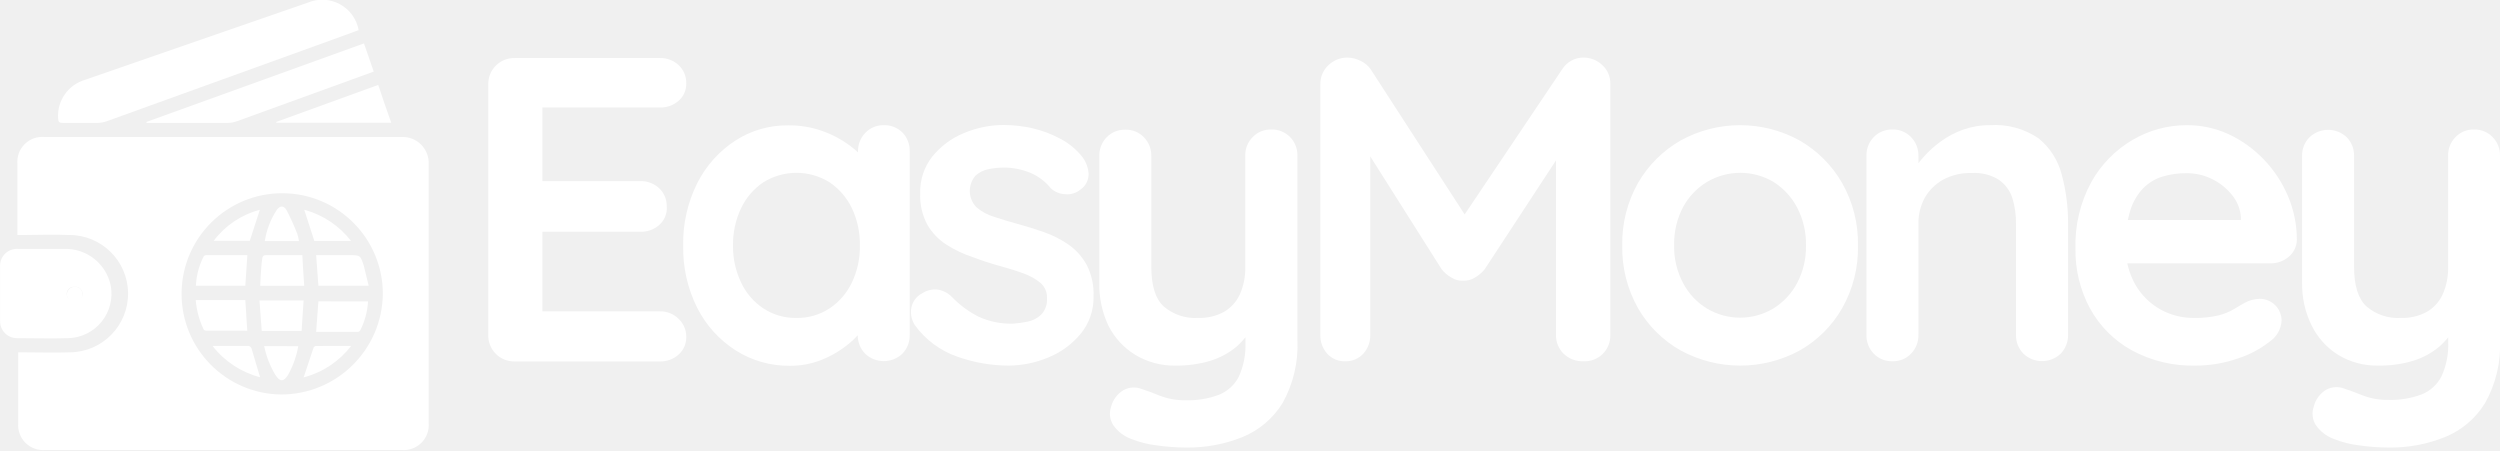
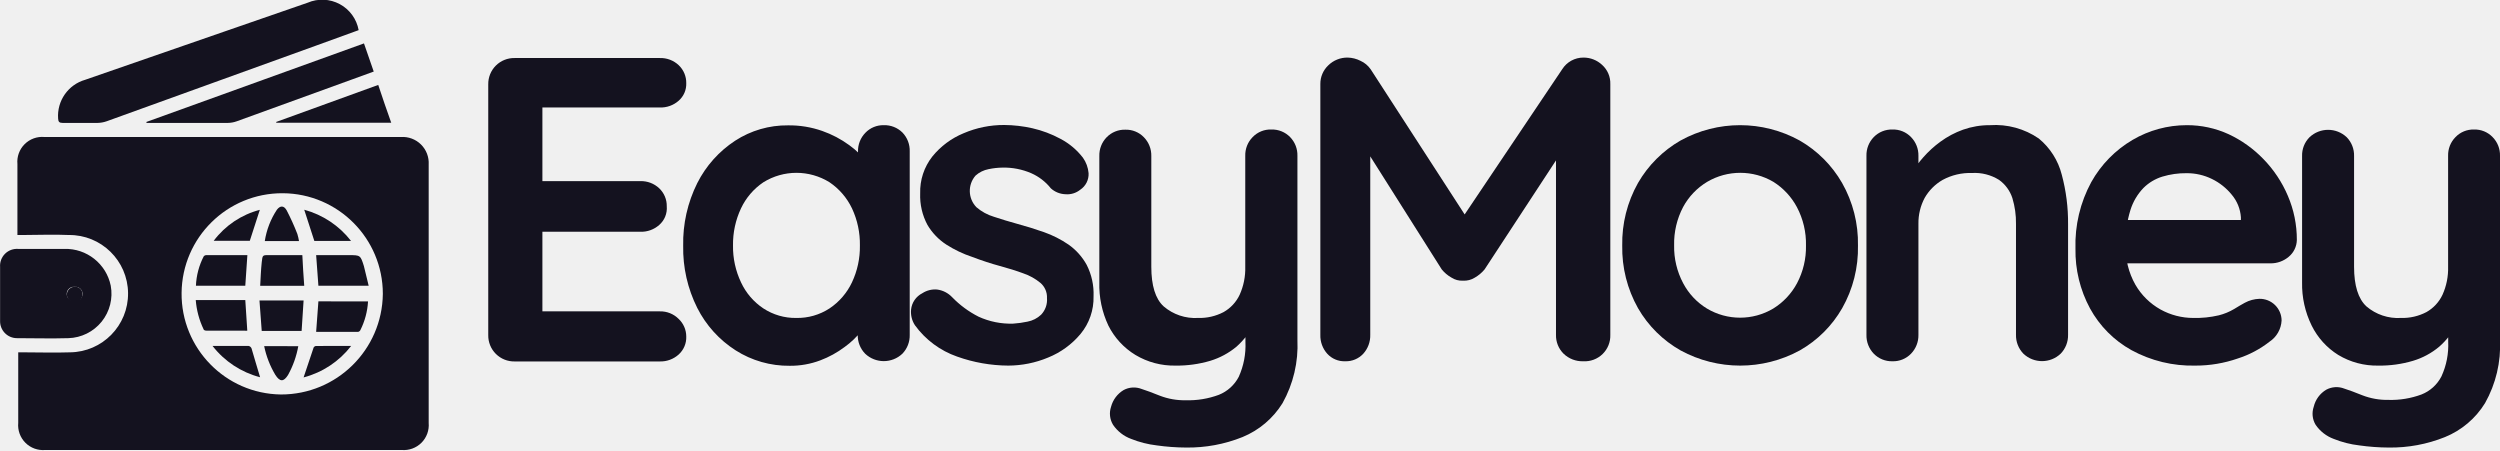
<svg xmlns="http://www.w3.org/2000/svg" viewBox="0 0 277.01 49.87">
  <defs>
-     <style>.cls-1{fill:#ffffff;}</style>
+     <style>.cls-1{fill:#14121f;}</style>
  </defs>
  <g id="Capa_1" data-name="Capa 1">
    <path class="cls-1" d="M54.93,25.25H15.43a2.76,2.76,0,0,0-3,3v7.86h.62c1.69,0,3.38-.08,5.07,0a6.48,6.48,0,0,1,.14,13c-1.72.06-3.45,0-5.17,0l-.57,0c0,.21,0,.37,0,.54,0,2.42,0,4.85,0,7.28a2.76,2.76,0,0,0,3,3H55a2.77,2.77,0,0,0,3-3V28.3A2.89,2.89,0,0,0,54.93,25.25ZM41.62,53.78a11.15,11.15,0,1,1,11.3-11.14A11.27,11.27,0,0,1,41.62,53.78Z" transform="translate(-10.5 -10.07)" />
    <path class="cls-1" d="M50.24,13.41l-4.68,1.7-23.25,8.4a3.23,3.23,0,0,1-1,.18c-1.28,0-2.57,0-3.86,0-.38,0-.49-.12-.51-.48a4.16,4.16,0,0,1,3-4.3L35.26,13.6l9.33-3.23A4.1,4.1,0,0,1,50.24,13.41Z" transform="translate(-10.5 -10.07)" />
    <path class="cls-1" d="M22.77,41.72a5.1,5.1,0,0,0-5.14-4.07c-1.7,0-3.41,0-5.12,0a1.87,1.87,0,0,0-2,2v2.91c0,1,0,2,0,3.06a1.87,1.87,0,0,0,1.85,1.92c1.9,0,3.81.06,5.72,0A4.92,4.92,0,0,0,22.77,41.72Zm-4,1.7a.79.79,0,1,1,0-1.57.79.79,0,1,1,0,1.57Z" transform="translate(-10.5 -10.07)" />
    <path class="cls-1" d="M51.91,18l-2.31.84L36.73,23.51a3,3,0,0,1-1,.18h-9s0-.08,0-.11l24.1-8.7C51.19,15.93,51.54,16.94,51.91,18Z" transform="translate(-10.5 -10.07)" />
    <path class="cls-1" d="M53.85,23.67H41.11l0-.09,11.3-4.1C52.87,20.89,53.35,22.26,53.85,23.67Z" transform="translate(-10.5 -10.07)" />
    <path class="cls-1" d="M19.63,42.64a.86.86,0,1,1-.84-.79A.77.77,0,0,1,19.63,42.64Z" transform="translate(-10.5 -10.07)" />
    <path class="cls-1" d="M51.28,43.47a8.13,8.13,0,0,1-.85,3.18.37.37,0,0,1-.24.19H45.53c.09-1.15.17-2.25.25-3.38Z" transform="translate(-10.5 -10.07)" />
    <path class="cls-1" d="M37.91,38.34c-.08,1.16-.15,2.26-.23,3.39H32.21a7.78,7.78,0,0,1,.86-3.25.37.37,0,0,1,.29-.14Z" transform="translate(-10.5 -10.07)" />
    <path class="cls-1" d="M51.35,41.73H45.78c-.08-1.11-.16-2.21-.25-3.39h3.63c1.26,0,1.28,0,1.66,1.21C51,40.25,51.17,41,51.35,41.73Z" transform="translate(-10.5 -10.07)" />
    <path class="cls-1" d="M37.9,46.71a1.25,1.25,0,0,1-.3,0H33.48c-.14,0-.37,0-.42-.15a9.16,9.16,0,0,1-.87-3.24h5.49C37.75,44.48,37.83,45.58,37.9,46.71Z" transform="translate(-10.5 -10.07)" />
    <path class="cls-1" d="M44.21,41.74H39.33c.05-.88.08-1.74.17-2.6s.1-.8.9-.8H44C44.05,39.49,44.13,40.6,44.21,41.74Z" transform="translate(-10.5 -10.07)" />
    <path class="cls-1" d="M44.14,43.36c-.07,1.13-.14,2.25-.22,3.38H39.5c-.08-1.11-.16-2.22-.25-3.38Z" transform="translate(-10.5 -10.07)" />
    <path class="cls-1" d="M43.63,36.78H39.84a8.7,8.7,0,0,1,1.34-3.47c.36-.47.77-.49,1.08.06A26,26,0,0,1,43.45,36,6,6,0,0,1,43.63,36.78Z" transform="translate(-10.5 -10.07)" />
    <path class="cls-1" d="M43.55,48.43a10.29,10.29,0,0,1-1.13,3.18c-.49.79-.9.79-1.41,0a10.19,10.19,0,0,1-1.24-3.19Z" transform="translate(-10.5 -10.07)" />
    <path class="cls-1" d="M39.32,51.87a9.79,9.79,0,0,1-5.27-3.47c1.42,0,2.69,0,4,0a.46.46,0,0,1,.32.27C38.67,49.73,39,50.78,39.32,51.87Z" transform="translate(-10.5 -10.07)" />
    <path class="cls-1" d="M49.41,48.4a9.8,9.8,0,0,1-5.27,3.49l1.09-3.25c0-.1.17-.23.26-.23C46.75,48.39,48,48.4,49.41,48.4Z" transform="translate(-10.5 -10.07)" />
    <path class="cls-1" d="M39.29,33.32c-.37,1.14-.73,2.27-1.11,3.43h-4A9.33,9.33,0,0,1,39.29,33.32Z" transform="translate(-10.5 -10.07)" />
    <path class="cls-1" d="M49.4,36.77H45.33l-1.12-3.46A9.82,9.82,0,0,1,49.4,36.77Z" transform="translate(-10.5 -10.07)" />
    <path class="cls-1" d="M67.53,16.5H83.61a2.92,2.92,0,0,1,2.09.79,2.68,2.68,0,0,1,.84,2,2.46,2.46,0,0,1-.84,1.94,3,3,0,0,1-2.09.75H70.17l.43-.82v9.36l-.38-.38H81.45a2.92,2.92,0,0,1,2.09.79,2.68,2.68,0,0,1,.84,2A2.46,2.46,0,0,1,83.54,35a3,3,0,0,1-2.09.75H70.36l.24-.39V45l-.38-.43H83.61a2.84,2.84,0,0,1,2.09.84,2.67,2.67,0,0,1,.84,1.94,2.55,2.55,0,0,1-.84,2,3,3,0,0,1-2.09.77H67.53a2.87,2.87,0,0,1-2.93-2.93V19.42a2.87,2.87,0,0,1,2.93-2.92Z" transform="translate(-10.5 -10.07)" />
    <path class="cls-1" d="M108.42,23.94a2.82,2.82,0,0,1,2.07.81,2.88,2.88,0,0,1,.81,2.11V47.17a2.9,2.9,0,0,1-.81,2.09,3,3,0,0,1-4.13,0,2.91,2.91,0,0,1-.82-2.09V44.82l1.06.43a2.66,2.66,0,0,1-.67,1.51,9.08,9.08,0,0,1-1.83,1.75A10.9,10.9,0,0,1,101.39,50a9.35,9.35,0,0,1-3.38.6,10.94,10.94,0,0,1-6-1.71,12,12,0,0,1-4.25-4.7,14.73,14.73,0,0,1-1.56-6.89,14.85,14.85,0,0,1,1.56-6.94,12.14,12.14,0,0,1,4.2-4.7,10.54,10.54,0,0,1,5.86-1.7,11,11,0,0,1,3.79.62,11.51,11.51,0,0,1,3,1.58,9.34,9.34,0,0,1,2,1.95,3.13,3.13,0,0,1,.69,1.65l-1.73.63V26.86a2.88,2.88,0,0,1,.82-2.08A2.74,2.74,0,0,1,108.42,23.94ZM98.73,45.3a6.5,6.5,0,0,0,3.69-1.06,7.13,7.13,0,0,0,2.48-2.88,9.22,9.22,0,0,0,.88-4.08,9.34,9.34,0,0,0-.88-4.13,7.26,7.26,0,0,0-2.48-2.88,6.94,6.94,0,0,0-7.34,0,7.16,7.16,0,0,0-2.47,2.88,9.35,9.35,0,0,0-.89,4.13,9.22,9.22,0,0,0,.89,4.08,7,7,0,0,0,2.47,2.88A6.46,6.46,0,0,0,98.73,45.3Z" transform="translate(-10.5 -10.07)" />
    <path class="cls-1" d="M111.88,46.11a2.68,2.68,0,0,1-.43-1.73,2.29,2.29,0,0,1,1.25-1.82,2.58,2.58,0,0,1,1.63-.41A2.79,2.79,0,0,1,116,43a11,11,0,0,0,2.93,2.16,8.55,8.55,0,0,0,3.84.77,11.44,11.44,0,0,0,1.58-.22,3,3,0,0,0,1.51-.77,2.39,2.39,0,0,0,.65-1.84,2.09,2.09,0,0,0-.72-1.68,6,6,0,0,0-1.9-1.06c-.78-.29-1.65-.56-2.61-.82s-2-.6-3.05-1a12.77,12.77,0,0,1-2.86-1.36A6.58,6.58,0,0,1,113.27,35a6.84,6.84,0,0,1-.81-3.5,6.3,6.3,0,0,1,1.34-4.08,8.71,8.71,0,0,1,3.48-2.59,11.26,11.26,0,0,1,4.49-.91,14.52,14.52,0,0,1,3.12.36A12.35,12.35,0,0,1,128,25.45a7.64,7.64,0,0,1,2.49,2.09,3.46,3.46,0,0,1,.63,1.72,2.07,2.07,0,0,1-.92,1.83,2.3,2.3,0,0,1-1.67.5,2.52,2.52,0,0,1-1.59-.65,5.72,5.72,0,0,0-2.18-1.68,7.6,7.6,0,0,0-3.15-.62,8.16,8.16,0,0,0-1.56.17,3,3,0,0,0-1.46.72,2.59,2.59,0,0,0,.1,3.5,5.31,5.31,0,0,0,1.94,1.06c.82.27,1.69.54,2.61.79s1.94.56,2.93.91a11.76,11.76,0,0,1,2.74,1.39,6.71,6.71,0,0,1,2,2.24,7.06,7.06,0,0,1,.76,3.48,6.29,6.29,0,0,1-1.44,4.17,9.12,9.12,0,0,1-3.6,2.62,11.54,11.54,0,0,1-4.41.89,17.1,17.1,0,0,1-5.67-1A9.72,9.72,0,0,1,111.88,46.11Z" transform="translate(-10.5 -10.07)" />
    <path class="cls-1" d="M151.38,24.42a2.78,2.78,0,0,1,2.07.84,2.87,2.87,0,0,1,.81,2.08v20.4a13.1,13.1,0,0,1-1.65,7,9.43,9.43,0,0,1-4.44,3.76,16.17,16.17,0,0,1-6.24,1.16,23.88,23.88,0,0,1-3.27-.24,11.05,11.05,0,0,1-2.83-.72,4.15,4.15,0,0,1-2-1.56,2.38,2.38,0,0,1-.22-2A3.07,3.07,0,0,1,135,53.29a2.38,2.38,0,0,1,2-.12c.51.16,1.18.41,2,.74a7.55,7.55,0,0,0,2.88.51,9.75,9.75,0,0,0,3.67-.6,4.27,4.27,0,0,0,2.21-2,8.44,8.44,0,0,0,.74-3.86V44.72l1,1.15a8.57,8.57,0,0,1-2,2.62,8.35,8.35,0,0,1-2.9,1.56,13,13,0,0,1-3.84.53,8.33,8.33,0,0,1-4.45-1.18,8,8,0,0,1-3-3.26,10.54,10.54,0,0,1-1-4.78v-14a2.87,2.87,0,0,1,.81-2.08,2.78,2.78,0,0,1,2.07-.84,2.74,2.74,0,0,1,2.06.84,2.88,2.88,0,0,1,.82,2.08V39.63c0,2.08.45,3.55,1.37,4.39a5.37,5.37,0,0,0,3.81,1.28,5.72,5.72,0,0,0,2.83-.65,4.31,4.31,0,0,0,1.78-1.92,7.08,7.08,0,0,0,.62-3.1V27.34a2.84,2.84,0,0,1,.82-2.08A2.74,2.74,0,0,1,151.38,24.42Z" transform="translate(-10.5 -10.07)" />
    <path class="cls-1" d="M159.83,16.45a3.28,3.28,0,0,1,1.42.36,2.75,2.75,0,0,1,1.12.93L174,35.7l-2.4-.1,12-17.86a2.77,2.77,0,0,1,2.35-1.29,3,3,0,0,1,2.07.81,2.74,2.74,0,0,1,.91,2.12V47.17a2.84,2.84,0,0,1-3,2.93,3,3,0,0,1-2.18-.84,2.84,2.84,0,0,1-.84-2.09V24.56l1.87.43L175,39.92a4,4,0,0,1-1.08.91,2.22,2.22,0,0,1-1.32.34,2.12,2.12,0,0,1-1.27-.34,3.73,3.73,0,0,1-1.08-.91l-9.17-14.5,1.25-2.54V47.17a3,3,0,0,1-.77,2.09,2.61,2.61,0,0,1-2,.84,2.56,2.56,0,0,1-2-.84,3,3,0,0,1-.76-2.09V19.38a2.8,2.8,0,0,1,.88-2.07A3,3,0,0,1,159.83,16.45Z" transform="translate(-10.5 -10.07)" />
    <path class="cls-1" d="M216.37,37.28a13.5,13.5,0,0,1-1.75,6.94,12.57,12.57,0,0,1-4.7,4.68,13.8,13.8,0,0,1-13.2,0A12.59,12.59,0,0,1,192,44.22a13.6,13.6,0,0,1-1.75-6.94A13.6,13.6,0,0,1,192,30.34a12.79,12.79,0,0,1,4.71-4.7,13.66,13.66,0,0,1,13.2,0,12.77,12.77,0,0,1,4.7,4.7A13.5,13.5,0,0,1,216.37,37.28Zm-5.76,0a8.69,8.69,0,0,0-1-4.25A7.45,7.45,0,0,0,207,30.22a7.23,7.23,0,0,0-7.34,0A7.3,7.3,0,0,0,197,33a8.69,8.69,0,0,0-1,4.25,8.58,8.58,0,0,0,1,4.2,7.23,7.23,0,0,0,2.64,2.81,7.17,7.17,0,0,0,7.34,0,7.38,7.38,0,0,0,2.64-2.81A8.57,8.57,0,0,0,210.61,37.28Z" transform="translate(-10.5 -10.07)" />
    <path class="cls-1" d="M231,23.94a8.51,8.51,0,0,1,5.41,1.48,7.61,7.61,0,0,1,2.54,4,20.43,20.43,0,0,1,.7,5.5V47.17a2.91,2.91,0,0,1-.82,2.09,3,3,0,0,1-4.13,0,2.91,2.91,0,0,1-.82-2.09V34.88a9.41,9.41,0,0,0-.4-2.86A4,4,0,0,0,232,30a5.08,5.08,0,0,0-3-.76,6.37,6.37,0,0,0-3.24.76,5.41,5.41,0,0,0-2,2,5.9,5.9,0,0,0-.69,2.86V47.17a2.91,2.91,0,0,1-.82,2.09,2.74,2.74,0,0,1-2.06.84,2.78,2.78,0,0,1-2.07-.84,2.9,2.9,0,0,1-.81-2.09V27.34a2.87,2.87,0,0,1,.81-2.08,2.78,2.78,0,0,1,2.07-.84,2.74,2.74,0,0,1,2.06.84,2.88,2.88,0,0,1,.82,2.08v2.07l-.72-.15a9.65,9.65,0,0,1,1.25-1.75,11.63,11.63,0,0,1,1.92-1.75,9.84,9.84,0,0,1,2.49-1.32A8.74,8.74,0,0,1,231,23.94Z" transform="translate(-10.5 -10.07)" />
    <path class="cls-1" d="M253.76,50.58a14.06,14.06,0,0,1-7.08-1.71,11.7,11.7,0,0,1-4.6-4.63,13.44,13.44,0,0,1-1.61-6.62,14.54,14.54,0,0,1,1.75-7.37,12.48,12.48,0,0,1,4.58-4.68,11.82,11.82,0,0,1,6-1.63,11,11,0,0,1,4.64,1,13,13,0,0,1,3.86,2.76A13.29,13.29,0,0,1,264,31.76a12.3,12.3,0,0,1,1,4.9,2.48,2.48,0,0,1-.91,1.87,3.07,3.07,0,0,1-2,.72H243.68l-1.43-4.8h17.61l-1.06,1v-1.3a4.32,4.32,0,0,0-1-2.49,6.48,6.48,0,0,0-2.21-1.76,6.29,6.29,0,0,0-2.81-.64,8.91,8.91,0,0,0-2.68.38A5.08,5.08,0,0,0,248,30.9a6.18,6.18,0,0,0-1.44,2.44,12,12,0,0,0-.53,3.89,8.38,8.38,0,0,0,1.08,4.39,7.37,7.37,0,0,0,2.78,2.74,7.5,7.5,0,0,0,3.63.94,11.27,11.27,0,0,0,2.83-.29,6.36,6.36,0,0,0,1.7-.7c.44-.27.83-.5,1.18-.69a3.63,3.63,0,0,1,1.63-.44,2.42,2.42,0,0,1,2.45,2.4,3,3,0,0,1-1.35,2.36,11.26,11.26,0,0,1-3.5,1.85A14.17,14.17,0,0,1,253.76,50.58Z" transform="translate(-10.5 -10.07)" />
    <path class="cls-1" d="M284.63,24.42a2.74,2.74,0,0,1,2.06.84,2.84,2.84,0,0,1,.82,2.08v20.4a13,13,0,0,1-1.66,7,9.34,9.34,0,0,1-4.44,3.76,16.1,16.1,0,0,1-6.24,1.16,23.74,23.74,0,0,1-3.26-.24,10.94,10.94,0,0,1-2.83-.72,4.18,4.18,0,0,1-2-1.56,2.38,2.38,0,0,1-.21-2,3,3,0,0,1,1.39-1.89,2.38,2.38,0,0,1,2-.12c.51.16,1.18.41,2,.74a7.59,7.59,0,0,0,2.88.51,9.71,9.71,0,0,0,3.67-.6,4.23,4.23,0,0,0,2.21-2,8.3,8.3,0,0,0,.75-3.86V44.72l1,1.15a8.28,8.28,0,0,1-2,2.62,8.18,8.18,0,0,1-2.9,1.56,12.87,12.87,0,0,1-3.84.53,8.27,8.27,0,0,1-4.44-1.18,8,8,0,0,1-2.95-3.26,10.41,10.41,0,0,1-1.06-4.78v-14a2.84,2.84,0,0,1,.82-2.08,3,3,0,0,1,4.13,0,2.87,2.87,0,0,1,.81,2.08V39.63c0,2.08.46,3.55,1.37,4.39a5.38,5.38,0,0,0,3.82,1.28,5.72,5.72,0,0,0,2.83-.65,4.31,4.31,0,0,0,1.78-1.92,7.08,7.08,0,0,0,.62-3.1V27.34a2.84,2.84,0,0,1,.82-2.08A2.74,2.74,0,0,1,284.63,24.42Z" transform="translate(-10.5 -10.07)" />
  </g>
</svg>
